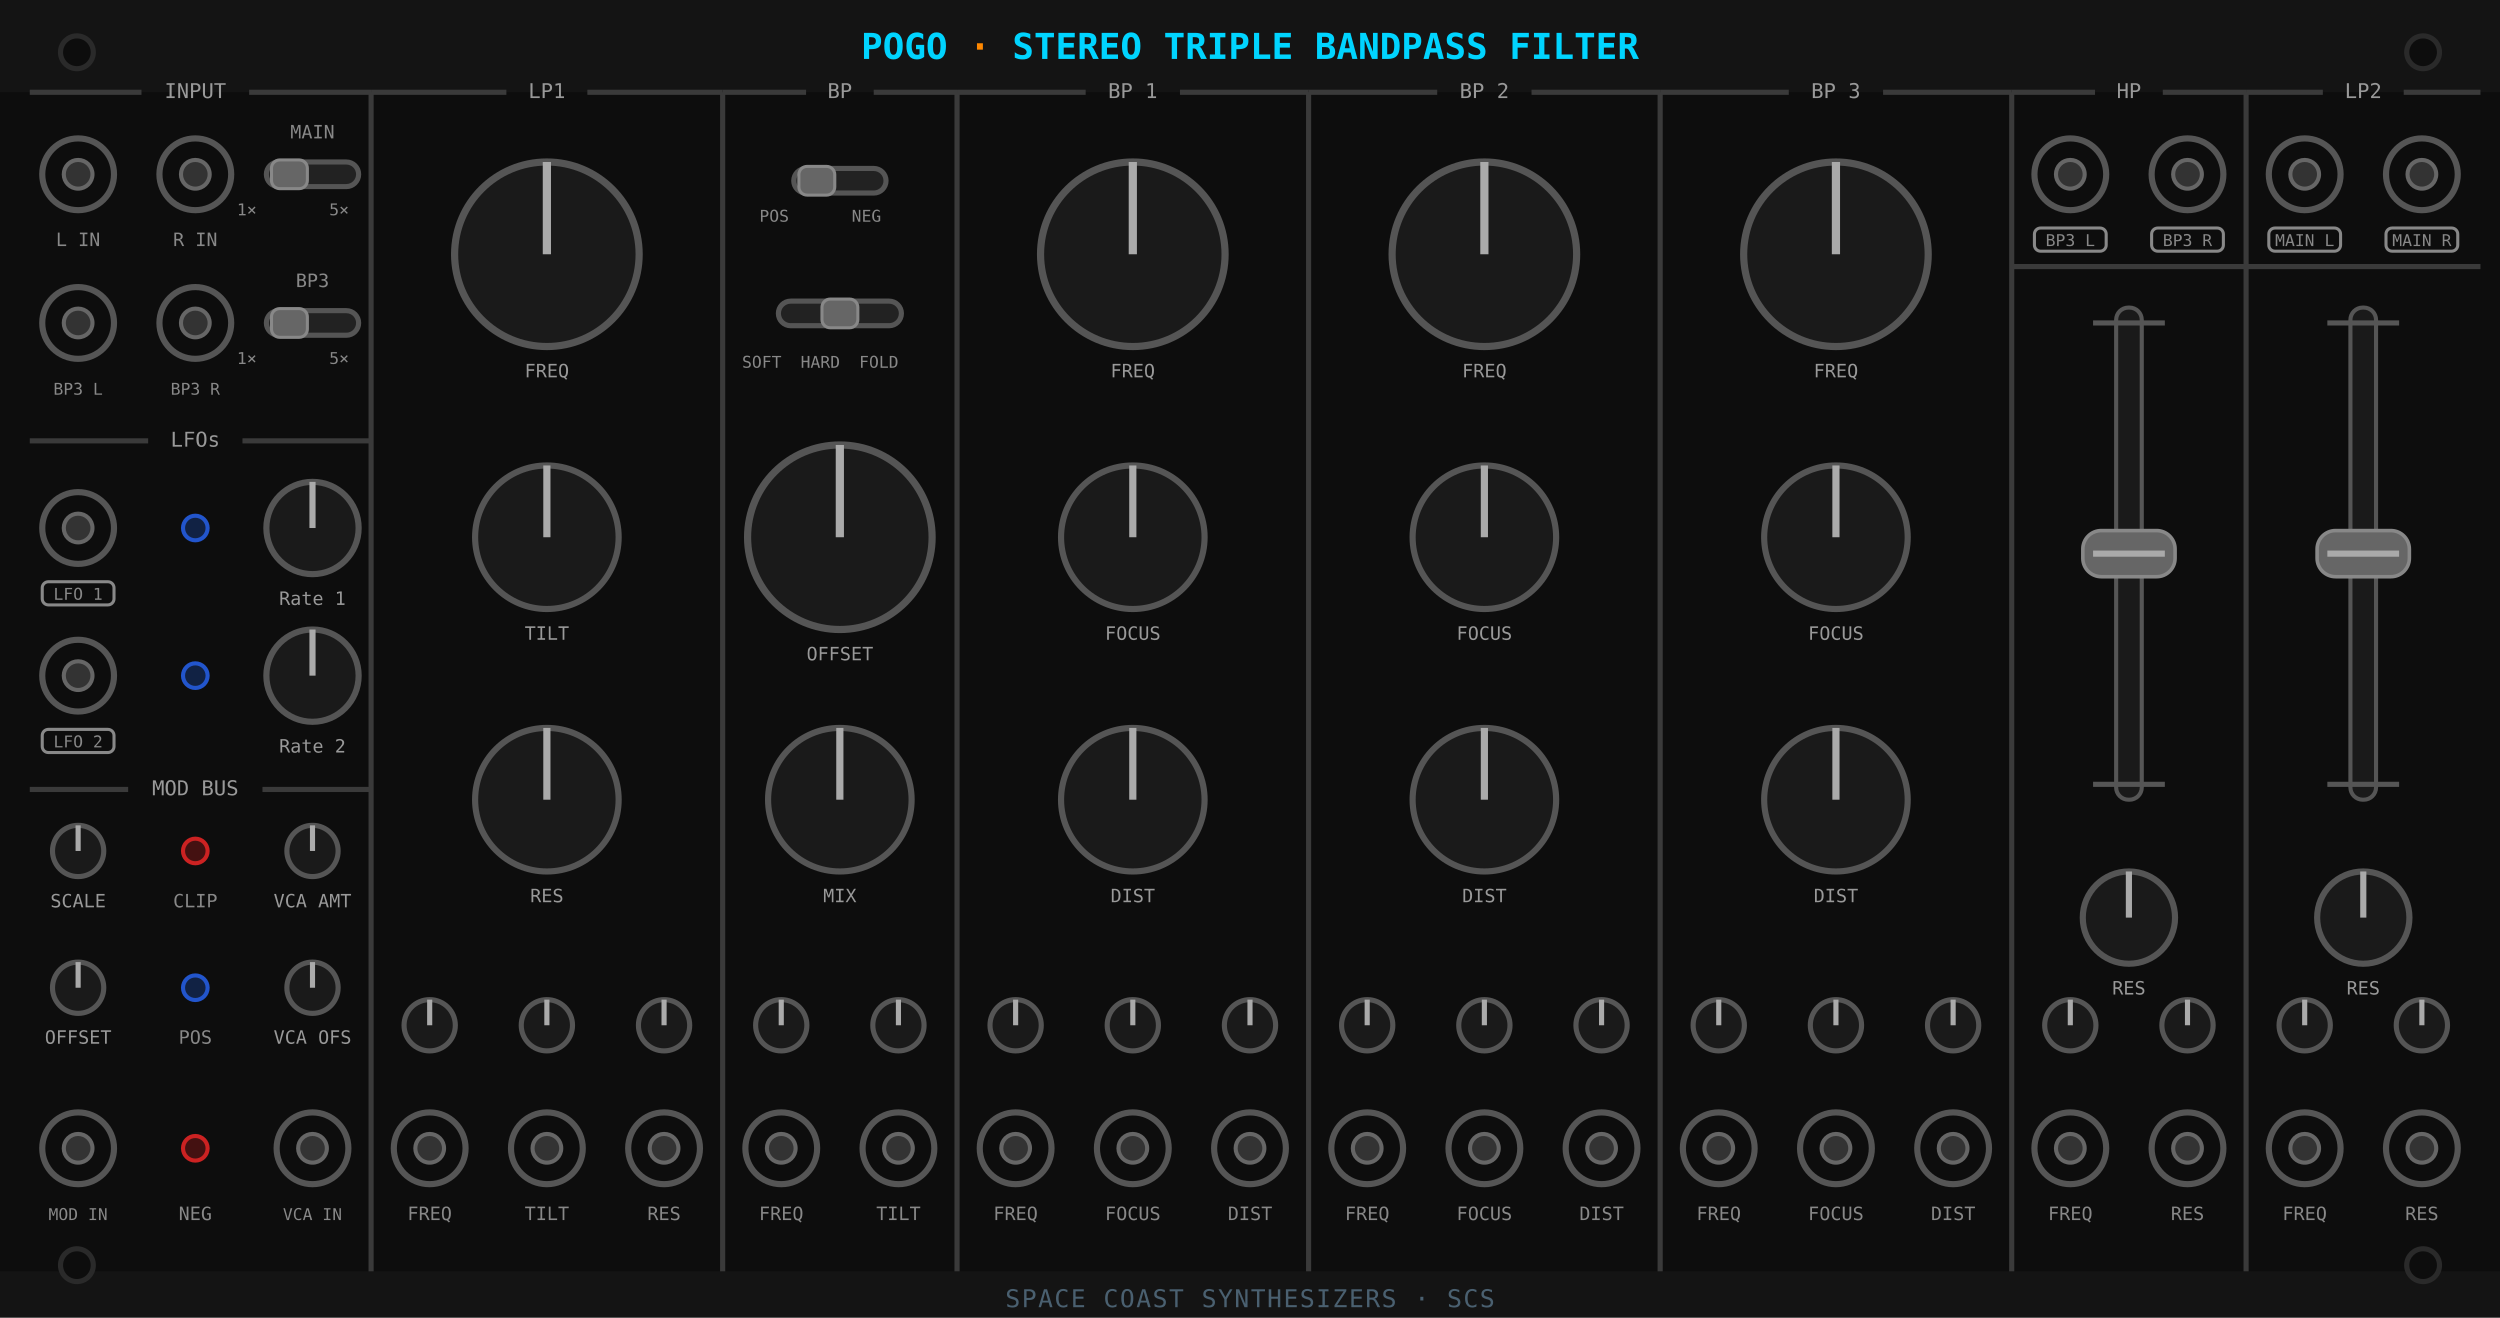
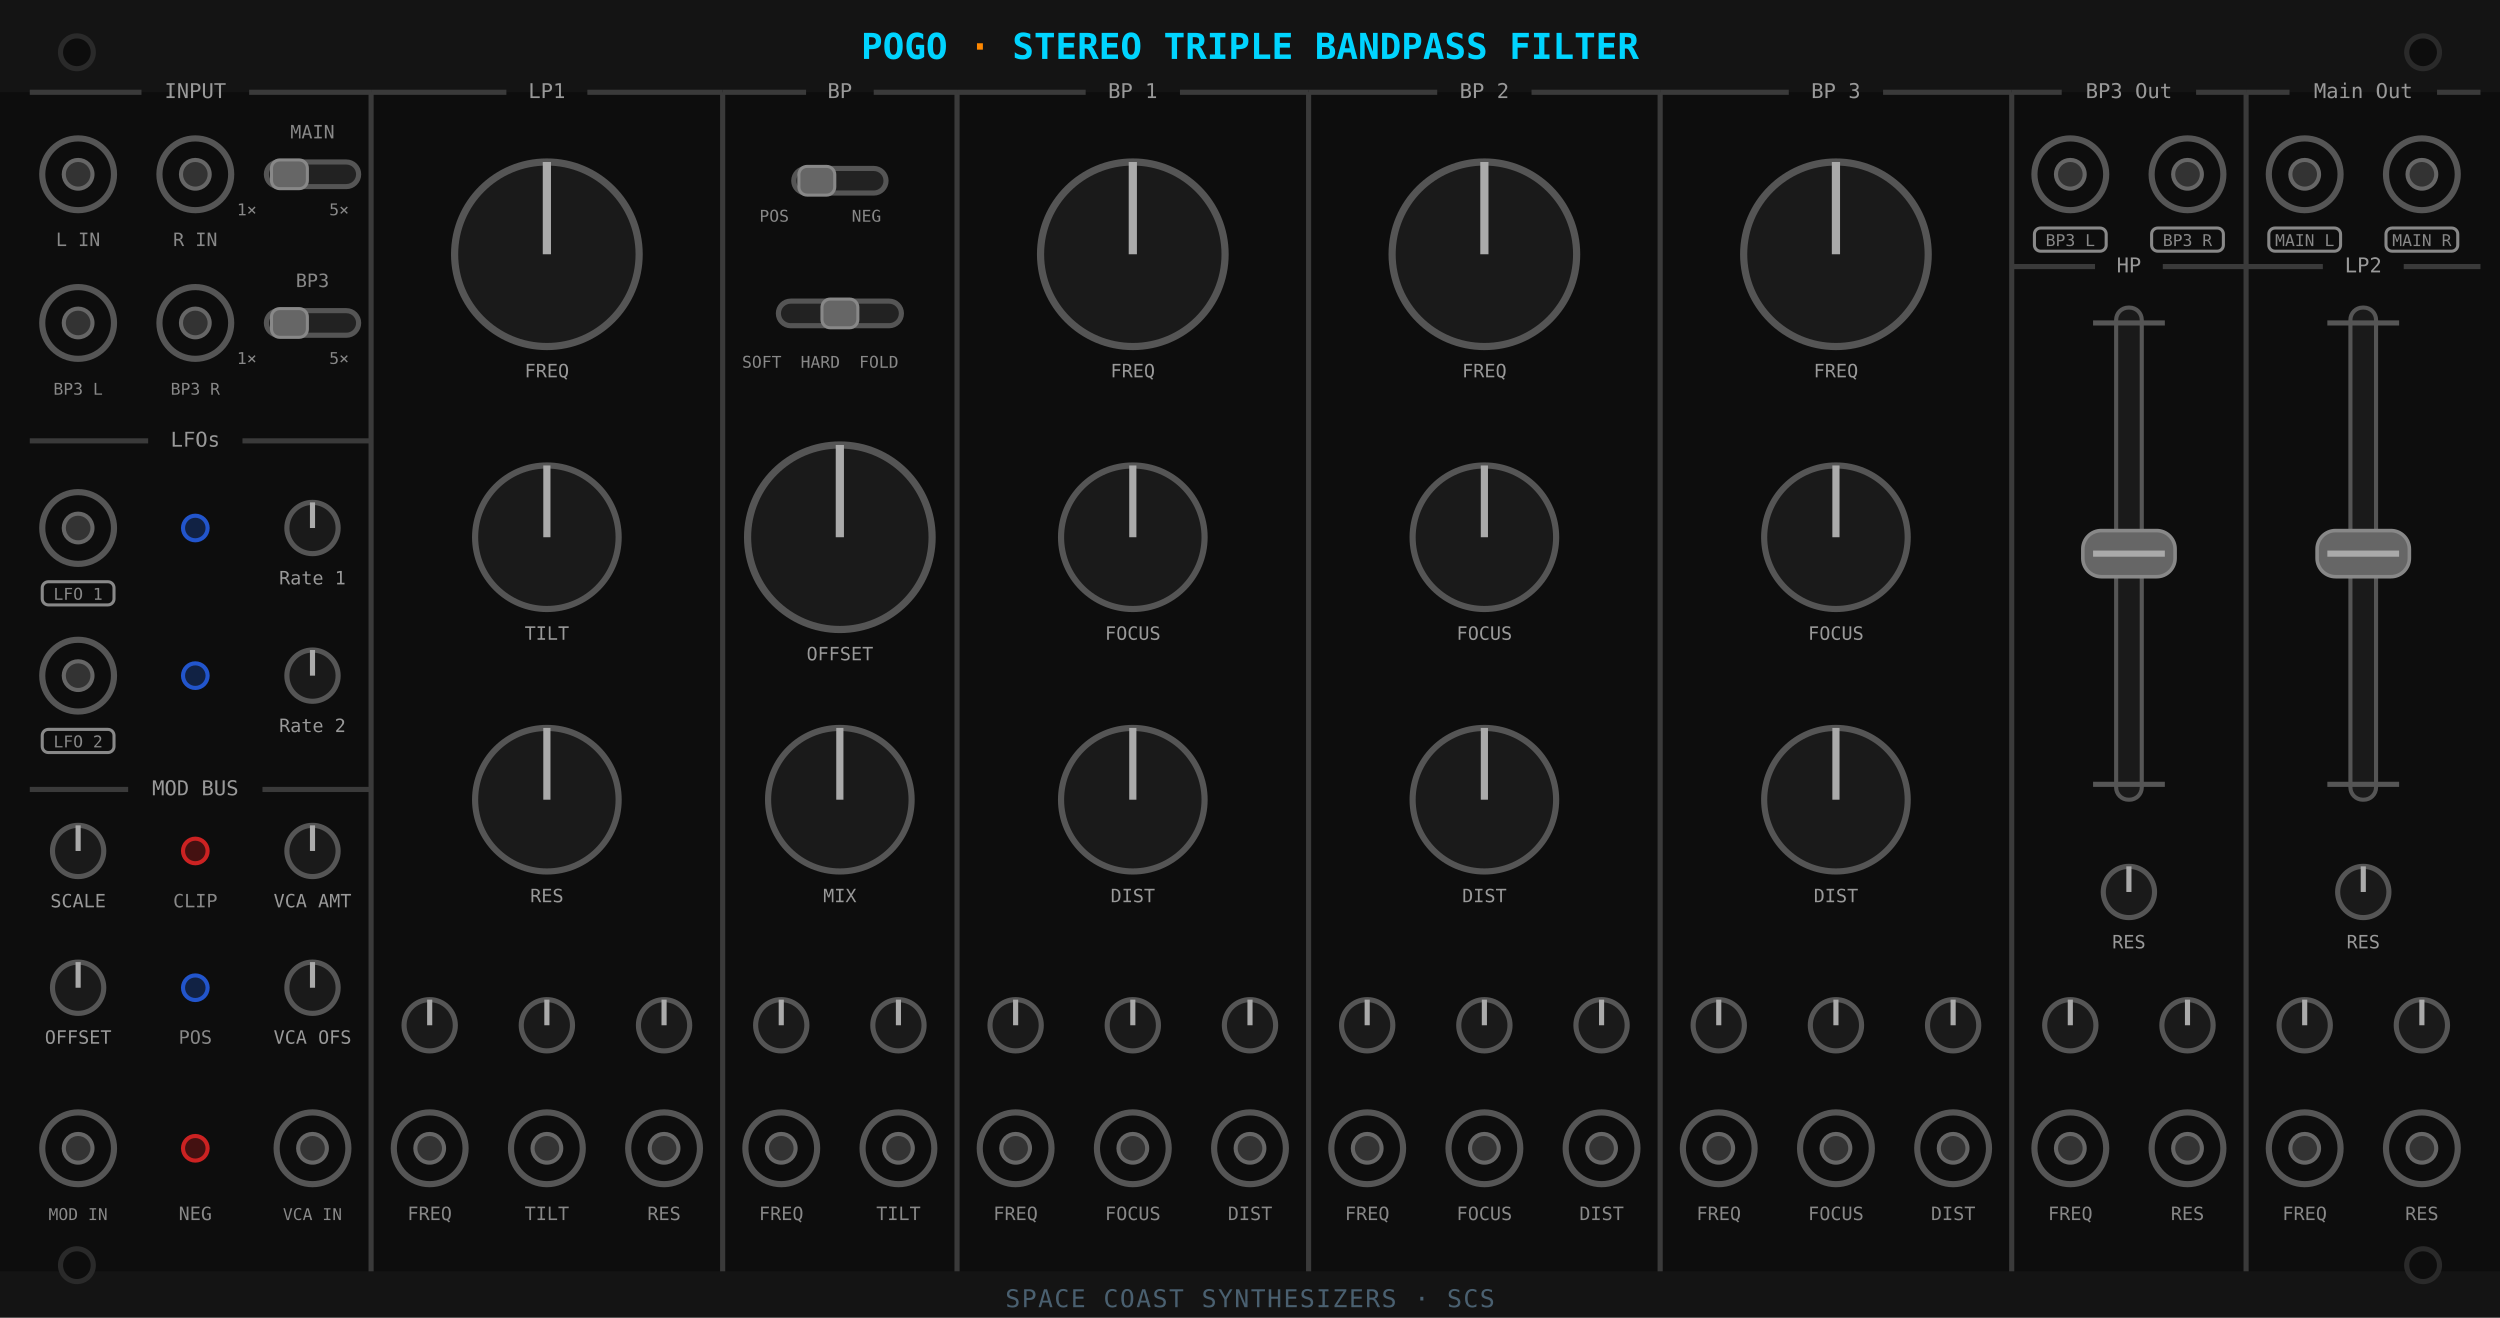
<svg xmlns="http://www.w3.org/2000/svg" width="243.84mm" height="128.5mm" viewBox="0 0 243.84 128.5">
  <rect x="0" y="0" width="243.84" height="128.5" fill="#0d0d0d" />
  <rect x="0" y="0" width="243.84" height="9.0" fill="#141414" />
  <rect x="0" y="124.0" width="243.84" height="4.5" fill="#141414" />
  <circle cx="7.5" cy="5.1" r="1.6" fill="#0d0d0d" stroke="#2a2a2a" stroke-width="0.5" />
  <circle cx="236.34" cy="5.1" r="1.6" fill="#0d0d0d" stroke="#2a2a2a" stroke-width="0.5" />
  <circle cx="7.5" cy="123.4" r="1.6" fill="#0d0d0d" stroke="#2a2a2a" stroke-width="0.5" />
  <circle cx="236.34" cy="123.4" r="1.6" fill="#0d0d0d" stroke="#2a2a2a" stroke-width="0.5" />
  <text x="121.92" y="5.75" fill="#00d4ff" font-family="monospace" font-size="3.5" font-weight="bold" text-anchor="middle">POGO  <tspan fill="#ff8800">·</tspan> STEREO TRIPLE BANDPASS FILTER</text>
  <text x="121.92" y="127.5" fill="#4a6070" font-family="monospace" font-size="2.4" text-anchor="middle" letter-spacing="0.15">SPACE COAST SYNTHESIZERS  ·  SCS</text>
  <line x1="36.195" y1="9.0" x2="36.195" y2="124.0" stroke="#3a3a3a" stroke-width="0.5" />
  <line x1="70.485" y1="9.0" x2="70.485" y2="124.0" stroke="#3a3a3a" stroke-width="0.5" />
  <line x1="93.345" y1="9.0" x2="93.345" y2="124.0" stroke="#3a3a3a" stroke-width="0.5" />
  <line x1="127.635" y1="9.0" x2="127.635" y2="124.0" stroke="#3a3a3a" stroke-width="0.5" />
  <line x1="161.925" y1="9.0" x2="161.925" y2="124.0" stroke="#3a3a3a" stroke-width="0.5" />
  <line x1="196.215" y1="9.0" x2="196.215" y2="124.0" stroke="#3a3a3a" stroke-width="0.5" />
  <line x1="219.075" y1="9.0" x2="219.075" y2="124.0" stroke="#3a3a3a" stroke-width="0.5" />
  <line x1="2.905" y1="9.0" x2="13.80" y2="9.0" stroke="#3a3a3a" stroke-width="0.5" />
  <line x1="24.30" y1="9.0" x2="36.195" y2="9.0" stroke="#3a3a3a" stroke-width="0.5" />
  <text x="19.05" y="9.0" fill="#999" font-family="monospace" font-size="2.0" text-anchor="middle" dominant-baseline="middle">INPUT</text>
  <line x1="2.905" y1="43.0" x2="14.45" y2="43.0" stroke="#3a3a3a" stroke-width="0.5" />
  <line x1="23.65" y1="43.0" x2="36.195" y2="43.0" stroke="#3a3a3a" stroke-width="0.5" />
  <text x="19.05" y="43.0" fill="#999" font-family="monospace" font-size="2.0" text-anchor="middle" dominant-baseline="middle">LFOs</text>
  <line x1="2.905" y1="77.0" x2="12.50" y2="77.0" stroke="#3a3a3a" stroke-width="0.5" />
  <line x1="25.60" y1="77.0" x2="36.195" y2="77.0" stroke="#3a3a3a" stroke-width="0.5" />
  <text x="19.05" y="77.0" fill="#999" font-family="monospace" font-size="2.0" text-anchor="middle" dominant-baseline="middle">MOD BUS</text>
  <line x1="36.195" y1="9.0" x2="49.39" y2="9.0" stroke="#3a3a3a" stroke-width="0.5" />
  <line x1="57.29" y1="9.0" x2="70.485" y2="9.0" stroke="#3a3a3a" stroke-width="0.5" />
  <text x="53.34" y="9.0" fill="#999" font-family="monospace" font-size="2.0" text-anchor="middle" dominant-baseline="middle">LP1</text>
  <line x1="70.485" y1="9.0" x2="78.62" y2="9.0" stroke="#3a3a3a" stroke-width="0.5" />
  <line x1="85.22" y1="9.0" x2="93.345" y2="9.0" stroke="#3a3a3a" stroke-width="0.5" />
  <text x="81.915" y="9.0" fill="#999" font-family="monospace" font-size="2.0" text-anchor="middle" dominant-baseline="middle">BP</text>
  <line x1="93.345" y1="9.0" x2="105.89" y2="9.0" stroke="#3a3a3a" stroke-width="0.5" />
  <line x1="115.09" y1="9.0" x2="127.635" y2="9.0" stroke="#3a3a3a" stroke-width="0.5" />
  <text x="110.49" y="9.0" fill="#999" font-family="monospace" font-size="2.0" text-anchor="middle" dominant-baseline="middle">BP 1</text>
  <line x1="127.635" y1="9.0" x2="140.18" y2="9.0" stroke="#3a3a3a" stroke-width="0.5" />
  <line x1="149.38" y1="9.0" x2="161.925" y2="9.0" stroke="#3a3a3a" stroke-width="0.5" />
  <text x="144.78" y="9.0" fill="#999" font-family="monospace" font-size="2.0" text-anchor="middle" dominant-baseline="middle">BP 2</text>
  <line x1="161.925" y1="9.0" x2="174.47" y2="9.0" stroke="#3a3a3a" stroke-width="0.5" />
  <line x1="183.67" y1="9.0" x2="196.215" y2="9.0" stroke="#3a3a3a" stroke-width="0.5" />
  <text x="179.07" y="9.0" fill="#999" font-family="monospace" font-size="2.0" text-anchor="middle" dominant-baseline="middle">BP 3</text>
-   <line x1="196.215" y1="9.0" x2="204.34" y2="9.0" stroke="#3a3a3a" stroke-width="0.5" />
-   <line x1="210.95" y1="9.0" x2="219.075" y2="9.0" stroke="#3a3a3a" stroke-width="0.5" />
-   <text x="207.645" y="9.0" fill="#999" font-family="monospace" font-size="2.0" text-anchor="middle" dominant-baseline="middle">HP</text>
-   <line x1="196.215" y1="26.0" x2="219.075" y2="26.0" stroke="#3a3a3a" stroke-width="0.5" />
-   <line x1="219.075" y1="9.0" x2="226.56" y2="9.0" stroke="#3a3a3a" stroke-width="0.5" />
-   <line x1="234.45" y1="9.0" x2="241.935" y2="9.0" stroke="#3a3a3a" stroke-width="0.5" />
-   <text x="230.505" y="9.0" fill="#999" font-family="monospace" font-size="2.0" text-anchor="middle" dominant-baseline="middle">LP2</text>
-   <line x1="219.075" y1="26.0" x2="241.935" y2="26.0" stroke="#3a3a3a" stroke-width="0.5" />
+   <line x1="196.215" y1="9.0" x2="201.09" y2="9.0" stroke="#3a3a3a" stroke-width="0.5" />
+   <line x1="214.20" y1="9.0" x2="219.075" y2="9.0" stroke="#3a3a3a" stroke-width="0.5" />
+   <text x="207.645" y="9.0" fill="#999" font-family="monospace" font-size="2.0" text-anchor="middle" dominant-baseline="middle">BP3 Out</text>
+   <line x1="196.215" y1="26.0" x2="204.34" y2="26.0" stroke="#3a3a3a" stroke-width="0.5" />
+   <line x1="210.95" y1="26.0" x2="219.075" y2="26.0" stroke="#3a3a3a" stroke-width="0.5" />
+   <text x="207.645" y="26.0" fill="#999" font-family="monospace" font-size="2.0" text-anchor="middle" dominant-baseline="middle">HP</text>
+   <line x1="219.075" y1="9.0" x2="223.31" y2="9.0" stroke="#3a3a3a" stroke-width="0.5" />
+   <line x1="237.70" y1="9.0" x2="241.935" y2="9.0" stroke="#3a3a3a" stroke-width="0.5" />
+   <text x="230.505" y="9.0" fill="#999" font-family="monospace" font-size="2.0" text-anchor="middle" dominant-baseline="middle">Main Out</text>
+   <line x1="219.075" y1="26.0" x2="226.56" y2="26.0" stroke="#3a3a3a" stroke-width="0.5" />
+   <line x1="234.45" y1="26.0" x2="241.935" y2="26.0" stroke="#3a3a3a" stroke-width="0.5" />
+   <text x="230.505" y="26.0" fill="#999" font-family="monospace" font-size="2.0" text-anchor="middle" dominant-baseline="middle">LP2</text>
  <circle cx="7.62" cy="17.0" r="3.5" fill="none" stroke="#555" stroke-width="0.6" />
  <circle cx="7.62" cy="17.0" r="1.4" fill="#333" stroke="#666" stroke-width="0.4" />
  <text x="7.62" y="24.0" fill="#888" font-family="monospace" font-size="1.8" text-anchor="middle">L IN</text>
  <circle cx="19.05" cy="17.0" r="3.5" fill="none" stroke="#555" stroke-width="0.6" />
  <circle cx="19.05" cy="17.0" r="1.4" fill="#333" stroke="#666" stroke-width="0.4" />
  <text x="19.05" y="24.0" fill="#888" font-family="monospace" font-size="1.8" text-anchor="middle">R IN</text>
  <text x="30.48" y="13.5" fill="#888" font-family="monospace" font-size="1.8" text-anchor="middle">MAIN</text>
  <rect x="25.98" y="15.80" width="9" height="2.4" rx="1.2" fill="#222" stroke="#555" stroke-width="0.5" />
  <rect x="26.48" y="15.60" width="3.5" height="2.8" rx="0.8" fill="#666" stroke="#888" stroke-width="0.3" />
  <text x="24.075" y="21.0" fill="#888" font-family="monospace" font-size="1.6" text-anchor="middle">1×</text>
  <text x="33.075" y="21.0" fill="#888" font-family="monospace" font-size="1.6" text-anchor="middle">5×</text>
  <circle cx="7.62" cy="31.5" r="3.5" fill="none" stroke="#555" stroke-width="0.6" />
  <circle cx="7.62" cy="31.5" r="1.4" fill="#333" stroke="#666" stroke-width="0.4" />
  <text x="7.62" y="38.5" fill="#888" font-family="monospace" font-size="1.6" text-anchor="middle">BP3 L</text>
  <circle cx="19.05" cy="31.5" r="3.5" fill="none" stroke="#555" stroke-width="0.6" />
  <circle cx="19.05" cy="31.5" r="1.4" fill="#333" stroke="#666" stroke-width="0.4" />
  <text x="19.05" y="38.5" fill="#888" font-family="monospace" font-size="1.6" text-anchor="middle">BP3 R</text>
  <text x="30.48" y="28.0" fill="#888" font-family="monospace" font-size="1.8" text-anchor="middle">BP3</text>
  <rect x="25.98" y="30.30" width="9" height="2.4" rx="1.2" fill="#222" stroke="#555" stroke-width="0.5" />
  <rect x="26.48" y="30.10" width="3.5" height="2.8" rx="0.8" fill="#666" stroke="#888" stroke-width="0.3" />
  <text x="24.075" y="35.5" fill="#888" font-family="monospace" font-size="1.6" text-anchor="middle">1×</text>
  <text x="33.075" y="35.5" fill="#888" font-family="monospace" font-size="1.6" text-anchor="middle">5×</text>
  <circle cx="7.62" cy="51.5" r="3.5" fill="none" stroke="#555" stroke-width="0.6" />
  <circle cx="7.62" cy="51.5" r="1.4" fill="#333" stroke="#666" stroke-width="0.4" />
  <rect x="4.12" y="56.74" width="7.0" height="2.26" rx="0.6" fill="none" stroke="#888" stroke-width="0.3" />
  <text x="7.62" y="58.5" fill="#888" font-family="monospace" font-size="1.6" text-anchor="middle">LFO 1</text>
  <circle cx="19.05" cy="51.5" r="1.2" fill="#112244" stroke="#2255cc" stroke-width="0.4" />
-   <circle cx="30.48" cy="51.5" r="4.5" fill="#1a1a1a" stroke="#555" stroke-width="0.6" />
-   <line x1="30.48" y1="51.5" x2="30.48" y2="47.0" stroke="#aaa" stroke-width="0.6" />
-   <text x="30.48" y="59.0" fill="#999" font-family="monospace" font-size="1.8" text-anchor="middle">Rate 1</text>
+   <circle cx="30.48" cy="51.5" r="2.5" fill="#1a1a1a" stroke="#555" stroke-width="0.5" />
+   <line x1="30.48" y1="51.5" x2="30.48" y2="49.0" stroke="#aaa" stroke-width="0.5" />
+   <text x="30.48" y="57.0" fill="#999" font-family="monospace" font-size="1.8" text-anchor="middle">Rate 1</text>
  <circle cx="7.62" cy="65.9" r="3.5" fill="none" stroke="#555" stroke-width="0.6" />
  <circle cx="7.62" cy="65.9" r="1.4" fill="#333" stroke="#666" stroke-width="0.4" />
  <rect x="4.12" y="71.14" width="7.0" height="2.26" rx="0.6" fill="none" stroke="#888" stroke-width="0.3" />
  <text x="7.62" y="72.9" fill="#888" font-family="monospace" font-size="1.6" text-anchor="middle">LFO 2</text>
  <circle cx="19.05" cy="65.9" r="1.2" fill="#112244" stroke="#2255cc" stroke-width="0.4" />
-   <circle cx="30.48" cy="65.9" r="4.5" fill="#1a1a1a" stroke="#555" stroke-width="0.6" />
-   <line x1="30.48" y1="65.9" x2="30.48" y2="61.4" stroke="#aaa" stroke-width="0.6" />
-   <text x="30.48" y="73.4" fill="#999" font-family="monospace" font-size="1.8" text-anchor="middle">Rate 2</text>
+   <circle cx="30.48" cy="65.9" r="2.5" fill="#1a1a1a" stroke="#555" stroke-width="0.5" />
+   <line x1="30.48" y1="65.9" x2="30.48" y2="63.4" stroke="#aaa" stroke-width="0.5" />
+   <text x="30.48" y="71.4" fill="#999" font-family="monospace" font-size="1.8" text-anchor="middle">Rate 2</text>
  <circle cx="7.62" cy="83.0" r="2.5" fill="#1a1a1a" stroke="#555" stroke-width="0.5" />
  <line x1="7.62" y1="83.0" x2="7.62" y2="80.5" stroke="#aaa" stroke-width="0.5" />
  <text x="7.62" y="88.5" fill="#999" font-family="monospace" font-size="1.8" text-anchor="middle">SCALE</text>
  <circle cx="30.48" cy="83.0" r="2.5" fill="#1a1a1a" stroke="#555" stroke-width="0.5" />
  <line x1="30.48" y1="83.0" x2="30.48" y2="80.5" stroke="#aaa" stroke-width="0.5" />
  <text x="30.48" y="88.5" fill="#999" font-family="monospace" font-size="1.8" text-anchor="middle">VCA AMT</text>
  <circle cx="19.05" cy="83.0" r="1.2" fill="#441111" stroke="#cc2222" stroke-width="0.4" />
  <text x="19.05" y="88.5" fill="#888" font-family="monospace" font-size="1.8" text-anchor="middle">CLIP</text>
  <circle cx="7.62" cy="96.34" r="2.5" fill="#1a1a1a" stroke="#555" stroke-width="0.5" />
  <line x1="7.62" y1="96.34" x2="7.62" y2="93.84" stroke="#aaa" stroke-width="0.5" />
  <text x="7.62" y="101.8" fill="#999" font-family="monospace" font-size="1.8" text-anchor="middle">OFFSET</text>
  <circle cx="30.48" cy="96.34" r="2.5" fill="#1a1a1a" stroke="#555" stroke-width="0.5" />
  <line x1="30.48" y1="96.34" x2="30.48" y2="93.84" stroke="#aaa" stroke-width="0.5" />
  <text x="30.48" y="101.8" fill="#999" font-family="monospace" font-size="1.8" text-anchor="middle">VCA OFS</text>
  <circle cx="19.05" cy="96.34" r="1.2" fill="#112244" stroke="#2255cc" stroke-width="0.4" />
  <text x="19.05" y="101.8" fill="#888" font-family="monospace" font-size="1.8" text-anchor="middle">POS</text>
  <circle cx="7.62" cy="112.0" r="3.5" fill="none" stroke="#555" stroke-width="0.6" />
  <circle cx="7.62" cy="112.0" r="1.4" fill="#333" stroke="#666" stroke-width="0.4" />
  <text x="7.62" y="119.0" fill="#888" font-family="monospace" font-size="1.6" text-anchor="middle">MOD IN</text>
  <circle cx="19.05" cy="112.0" r="1.2" fill="#441111" stroke="#cc2222" stroke-width="0.4" />
  <text x="19.05" y="119.0" fill="#888" font-family="monospace" font-size="1.8" text-anchor="middle">NEG</text>
  <circle cx="30.48" cy="112.0" r="3.5" fill="none" stroke="#555" stroke-width="0.6" />
  <circle cx="30.48" cy="112.0" r="1.4" fill="#333" stroke="#666" stroke-width="0.4" />
  <text x="30.48" y="119.0" fill="#888" font-family="monospace" font-size="1.6" text-anchor="middle">VCA IN</text>
  <circle cx="53.34" cy="24.8" r="9.0" fill="#1a1a1a" stroke="#555" stroke-width="0.7" />
  <line x1="53.34" y1="24.8" x2="53.34" y2="15.8" stroke="#aaa" stroke-width="0.8" />
  <text x="53.34" y="36.8" fill="#999" font-family="monospace" font-size="1.8" text-anchor="middle">FREQ</text>
  <circle cx="53.34" cy="52.4" r="7.0" fill="#1a1a1a" stroke="#555" stroke-width="0.6" />
  <line x1="53.34" y1="52.4" x2="53.34" y2="45.4" stroke="#aaa" stroke-width="0.7" />
  <text x="53.34" y="62.4" fill="#999" font-family="monospace" font-size="1.8" text-anchor="middle">TILT</text>
  <circle cx="53.34" cy="78.0" r="7.0" fill="#1a1a1a" stroke="#555" stroke-width="0.6" />
  <line x1="53.34" y1="78.0" x2="53.34" y2="71.0" stroke="#aaa" stroke-width="0.7" />
  <text x="53.34" y="88.0" fill="#999" font-family="monospace" font-size="1.8" text-anchor="middle">RES</text>
  <circle cx="41.91" cy="100.0" r="2.5" fill="#1a1a1a" stroke="#555" stroke-width="0.5" />
  <line x1="41.91" y1="100.0" x2="41.91" y2="97.5" stroke="#aaa" stroke-width="0.5" />
  <text x="41.91" y="105.5" fill="#999" font-family="monospace" font-size="1.8" text-anchor="middle" />
  <circle cx="53.34" cy="100.0" r="2.5" fill="#1a1a1a" stroke="#555" stroke-width="0.5" />
  <line x1="53.34" y1="100.0" x2="53.34" y2="97.5" stroke="#aaa" stroke-width="0.5" />
  <text x="53.34" y="105.5" fill="#999" font-family="monospace" font-size="1.8" text-anchor="middle" />
  <circle cx="64.77" cy="100.0" r="2.5" fill="#1a1a1a" stroke="#555" stroke-width="0.5" />
  <line x1="64.77" y1="100.0" x2="64.77" y2="97.5" stroke="#aaa" stroke-width="0.5" />
  <text x="64.77" y="105.5" fill="#999" font-family="monospace" font-size="1.8" text-anchor="middle" />
  <circle cx="41.91" cy="112.0" r="3.5" fill="none" stroke="#555" stroke-width="0.6" />
  <circle cx="41.91" cy="112.0" r="1.4" fill="#333" stroke="#666" stroke-width="0.4" />
  <text x="41.91" y="119.0" fill="#888" font-family="monospace" font-size="1.8" text-anchor="middle">FREQ</text>
  <circle cx="53.34" cy="112.0" r="3.5" fill="none" stroke="#555" stroke-width="0.6" />
  <circle cx="53.34" cy="112.0" r="1.4" fill="#333" stroke="#666" stroke-width="0.4" />
  <text x="53.34" y="119.0" fill="#888" font-family="monospace" font-size="1.8" text-anchor="middle">TILT</text>
  <circle cx="64.77" cy="112.0" r="3.5" fill="none" stroke="#555" stroke-width="0.6" />
  <circle cx="64.77" cy="112.0" r="1.4" fill="#333" stroke="#666" stroke-width="0.4" />
  <text x="64.77" y="119.0" fill="#888" font-family="monospace" font-size="1.8" text-anchor="middle">RES</text>
  <text x="81.915" y="14.13" fill="#888" font-family="monospace" font-size="1.8" text-anchor="middle" />
  <rect x="77.42" y="16.43" width="9" height="2.4" rx="1.2" fill="#222" stroke="#555" stroke-width="0.5" />
  <rect x="77.92" y="16.23" width="3.5" height="2.8" rx="0.8" fill="#666" stroke="#888" stroke-width="0.3" />
  <text x="75.51" y="21.63" fill="#888" font-family="monospace" font-size="1.6" text-anchor="middle">POS</text>
  <text x="84.51" y="21.63" fill="#888" font-family="monospace" font-size="1.6" text-anchor="middle">NEG</text>
  <rect x="75.92" y="29.37" width="12" height="2.4" rx="1.2" fill="#222" stroke="#555" stroke-width="0.5" />
  <rect x="80.17" y="29.17" width="3.5" height="2.8" rx="0.8" fill="#666" stroke="#888" stroke-width="0.3" />
  <text x="74.3" y="35.87" fill="#888" font-family="monospace" font-size="1.6" text-anchor="middle">SOFT</text>
  <text x="80.01" y="35.87" fill="#888" font-family="monospace" font-size="1.6" text-anchor="middle">HARD</text>
  <text x="85.72" y="35.87" fill="#888" font-family="monospace" font-size="1.6" text-anchor="middle">FOLD</text>
  <text x="81.915" y="39.37" fill="#999" font-family="monospace" font-size="1.8" text-anchor="middle" />
  <circle cx="81.915" cy="52.4" r="9.0" fill="#1a1a1a" stroke="#555" stroke-width="0.7" />
  <line x1="81.915" y1="52.4" x2="81.915" y2="43.4" stroke="#aaa" stroke-width="0.8" />
  <text x="81.915" y="64.4" fill="#999" font-family="monospace" font-size="1.8" text-anchor="middle">OFFSET</text>
  <circle cx="81.915" cy="78.0" r="7.0" fill="#1a1a1a" stroke="#555" stroke-width="0.6" />
  <line x1="81.915" y1="78.0" x2="81.915" y2="71.0" stroke="#aaa" stroke-width="0.7" />
  <text x="81.915" y="88.0" fill="#999" font-family="monospace" font-size="1.8" text-anchor="middle">MIX</text>
  <circle cx="76.2" cy="100.0" r="2.5" fill="#1a1a1a" stroke="#555" stroke-width="0.5" />
  <line x1="76.2" y1="100.0" x2="76.2" y2="97.5" stroke="#aaa" stroke-width="0.5" />
  <text x="76.2" y="105.5" fill="#999" font-family="monospace" font-size="1.8" text-anchor="middle" />
  <circle cx="87.63" cy="100.0" r="2.5" fill="#1a1a1a" stroke="#555" stroke-width="0.5" />
  <line x1="87.63" y1="100.0" x2="87.63" y2="97.5" stroke="#aaa" stroke-width="0.5" />
  <text x="87.63" y="105.5" fill="#999" font-family="monospace" font-size="1.8" text-anchor="middle" />
  <circle cx="76.2" cy="112.0" r="3.5" fill="none" stroke="#555" stroke-width="0.6" />
  <circle cx="76.2" cy="112.0" r="1.4" fill="#333" stroke="#666" stroke-width="0.4" />
  <text x="76.2" y="119.0" fill="#888" font-family="monospace" font-size="1.8" text-anchor="middle">FREQ</text>
  <circle cx="87.63" cy="112.0" r="3.5" fill="none" stroke="#555" stroke-width="0.6" />
  <circle cx="87.63" cy="112.0" r="1.4" fill="#333" stroke="#666" stroke-width="0.4" />
  <text x="87.63" y="119.0" fill="#888" font-family="monospace" font-size="1.8" text-anchor="middle">TILT</text>
  <circle cx="110.49" cy="24.8" r="9.0" fill="#1a1a1a" stroke="#555" stroke-width="0.7" />
  <line x1="110.49" y1="24.8" x2="110.49" y2="15.8" stroke="#aaa" stroke-width="0.8" />
  <text x="110.49" y="36.8" fill="#999" font-family="monospace" font-size="1.8" text-anchor="middle">FREQ</text>
  <circle cx="110.49" cy="52.4" r="7.0" fill="#1a1a1a" stroke="#555" stroke-width="0.6" />
  <line x1="110.49" y1="52.4" x2="110.49" y2="45.4" stroke="#aaa" stroke-width="0.7" />
  <text x="110.49" y="62.4" fill="#999" font-family="monospace" font-size="1.8" text-anchor="middle">FOCUS</text>
  <circle cx="110.49" cy="78.0" r="7.0" fill="#1a1a1a" stroke="#555" stroke-width="0.6" />
  <line x1="110.49" y1="78.0" x2="110.49" y2="71.0" stroke="#aaa" stroke-width="0.7" />
  <text x="110.49" y="88.0" fill="#999" font-family="monospace" font-size="1.8" text-anchor="middle">DIST</text>
  <circle cx="99.06" cy="100.0" r="2.5" fill="#1a1a1a" stroke="#555" stroke-width="0.5" />
  <line x1="99.06" y1="100.0" x2="99.06" y2="97.5" stroke="#aaa" stroke-width="0.5" />
  <text x="99.06" y="105.5" fill="#999" font-family="monospace" font-size="1.8" text-anchor="middle" />
  <circle cx="110.49" cy="100.0" r="2.5" fill="#1a1a1a" stroke="#555" stroke-width="0.5" />
  <line x1="110.49" y1="100.0" x2="110.49" y2="97.5" stroke="#aaa" stroke-width="0.5" />
  <text x="110.49" y="105.5" fill="#999" font-family="monospace" font-size="1.8" text-anchor="middle" />
  <circle cx="121.92" cy="100.0" r="2.5" fill="#1a1a1a" stroke="#555" stroke-width="0.5" />
  <line x1="121.92" y1="100.0" x2="121.92" y2="97.5" stroke="#aaa" stroke-width="0.5" />
  <text x="121.92" y="105.5" fill="#999" font-family="monospace" font-size="1.8" text-anchor="middle" />
  <circle cx="99.06" cy="112.0" r="3.5" fill="none" stroke="#555" stroke-width="0.6" />
  <circle cx="99.06" cy="112.0" r="1.4" fill="#333" stroke="#666" stroke-width="0.4" />
  <text x="99.06" y="119.0" fill="#888" font-family="monospace" font-size="1.8" text-anchor="middle">FREQ</text>
  <circle cx="110.49" cy="112.0" r="3.5" fill="none" stroke="#555" stroke-width="0.6" />
  <circle cx="110.49" cy="112.0" r="1.4" fill="#333" stroke="#666" stroke-width="0.4" />
  <text x="110.49" y="119.0" fill="#888" font-family="monospace" font-size="1.8" text-anchor="middle">FOCUS</text>
  <circle cx="121.92" cy="112.0" r="3.5" fill="none" stroke="#555" stroke-width="0.6" />
  <circle cx="121.92" cy="112.0" r="1.4" fill="#333" stroke="#666" stroke-width="0.4" />
  <text x="121.92" y="119.0" fill="#888" font-family="monospace" font-size="1.8" text-anchor="middle">DIST</text>
  <circle cx="144.78" cy="24.8" r="9.0" fill="#1a1a1a" stroke="#555" stroke-width="0.7" />
  <line x1="144.78" y1="24.8" x2="144.78" y2="15.8" stroke="#aaa" stroke-width="0.8" />
  <text x="144.78" y="36.8" fill="#999" font-family="monospace" font-size="1.8" text-anchor="middle">FREQ</text>
  <circle cx="144.78" cy="52.4" r="7.0" fill="#1a1a1a" stroke="#555" stroke-width="0.6" />
  <line x1="144.78" y1="52.4" x2="144.78" y2="45.4" stroke="#aaa" stroke-width="0.7" />
  <text x="144.78" y="62.4" fill="#999" font-family="monospace" font-size="1.8" text-anchor="middle">FOCUS</text>
  <circle cx="144.78" cy="78.0" r="7.0" fill="#1a1a1a" stroke="#555" stroke-width="0.6" />
  <line x1="144.78" y1="78.0" x2="144.78" y2="71.0" stroke="#aaa" stroke-width="0.7" />
  <text x="144.78" y="88.0" fill="#999" font-family="monospace" font-size="1.8" text-anchor="middle">DIST</text>
  <circle cx="133.35" cy="100.0" r="2.5" fill="#1a1a1a" stroke="#555" stroke-width="0.5" />
  <line x1="133.35" y1="100.0" x2="133.35" y2="97.5" stroke="#aaa" stroke-width="0.5" />
  <text x="133.35" y="105.5" fill="#999" font-family="monospace" font-size="1.8" text-anchor="middle" />
  <circle cx="144.78" cy="100.0" r="2.5" fill="#1a1a1a" stroke="#555" stroke-width="0.5" />
  <line x1="144.78" y1="100.0" x2="144.78" y2="97.5" stroke="#aaa" stroke-width="0.5" />
  <text x="144.78" y="105.5" fill="#999" font-family="monospace" font-size="1.8" text-anchor="middle" />
  <circle cx="156.21" cy="100.0" r="2.5" fill="#1a1a1a" stroke="#555" stroke-width="0.5" />
  <line x1="156.21" y1="100.0" x2="156.21" y2="97.5" stroke="#aaa" stroke-width="0.5" />
  <text x="156.21" y="105.5" fill="#999" font-family="monospace" font-size="1.8" text-anchor="middle" />
  <circle cx="133.35" cy="112.0" r="3.5" fill="none" stroke="#555" stroke-width="0.6" />
  <circle cx="133.35" cy="112.0" r="1.4" fill="#333" stroke="#666" stroke-width="0.4" />
  <text x="133.35" y="119.0" fill="#888" font-family="monospace" font-size="1.8" text-anchor="middle">FREQ</text>
  <circle cx="144.78" cy="112.0" r="3.5" fill="none" stroke="#555" stroke-width="0.6" />
  <circle cx="144.78" cy="112.0" r="1.4" fill="#333" stroke="#666" stroke-width="0.4" />
  <text x="144.78" y="119.0" fill="#888" font-family="monospace" font-size="1.8" text-anchor="middle">FOCUS</text>
  <circle cx="156.21" cy="112.0" r="3.5" fill="none" stroke="#555" stroke-width="0.6" />
  <circle cx="156.21" cy="112.0" r="1.4" fill="#333" stroke="#666" stroke-width="0.4" />
  <text x="156.21" y="119.0" fill="#888" font-family="monospace" font-size="1.8" text-anchor="middle">DIST</text>
  <circle cx="179.07" cy="24.8" r="9.0" fill="#1a1a1a" stroke="#555" stroke-width="0.7" />
  <line x1="179.07" y1="24.8" x2="179.07" y2="15.8" stroke="#aaa" stroke-width="0.8" />
  <text x="179.07" y="36.8" fill="#999" font-family="monospace" font-size="1.8" text-anchor="middle">FREQ</text>
  <circle cx="179.07" cy="52.4" r="7.0" fill="#1a1a1a" stroke="#555" stroke-width="0.6" />
  <line x1="179.07" y1="52.4" x2="179.07" y2="45.4" stroke="#aaa" stroke-width="0.7" />
  <text x="179.07" y="62.4" fill="#999" font-family="monospace" font-size="1.8" text-anchor="middle">FOCUS</text>
  <circle cx="179.07" cy="78.0" r="7.0" fill="#1a1a1a" stroke="#555" stroke-width="0.6" />
  <line x1="179.07" y1="78.0" x2="179.07" y2="71.0" stroke="#aaa" stroke-width="0.7" />
  <text x="179.07" y="88.0" fill="#999" font-family="monospace" font-size="1.8" text-anchor="middle">DIST</text>
  <circle cx="167.64" cy="100.0" r="2.5" fill="#1a1a1a" stroke="#555" stroke-width="0.5" />
  <line x1="167.64" y1="100.0" x2="167.64" y2="97.5" stroke="#aaa" stroke-width="0.5" />
  <text x="167.64" y="105.5" fill="#999" font-family="monospace" font-size="1.8" text-anchor="middle" />
  <circle cx="179.07" cy="100.0" r="2.5" fill="#1a1a1a" stroke="#555" stroke-width="0.5" />
  <line x1="179.07" y1="100.0" x2="179.07" y2="97.5" stroke="#aaa" stroke-width="0.5" />
  <text x="179.07" y="105.5" fill="#999" font-family="monospace" font-size="1.8" text-anchor="middle" />
  <circle cx="190.5" cy="100.0" r="2.5" fill="#1a1a1a" stroke="#555" stroke-width="0.5" />
  <line x1="190.5" y1="100.0" x2="190.5" y2="97.5" stroke="#aaa" stroke-width="0.5" />
  <text x="190.5" y="105.5" fill="#999" font-family="monospace" font-size="1.8" text-anchor="middle" />
  <circle cx="167.64" cy="112.0" r="3.5" fill="none" stroke="#555" stroke-width="0.6" />
  <circle cx="167.64" cy="112.0" r="1.4" fill="#333" stroke="#666" stroke-width="0.4" />
  <text x="167.64" y="119.0" fill="#888" font-family="monospace" font-size="1.8" text-anchor="middle">FREQ</text>
  <circle cx="179.07" cy="112.0" r="3.5" fill="none" stroke="#555" stroke-width="0.6" />
  <circle cx="179.07" cy="112.0" r="1.4" fill="#333" stroke="#666" stroke-width="0.4" />
  <text x="179.07" y="119.0" fill="#888" font-family="monospace" font-size="1.8" text-anchor="middle">FOCUS</text>
  <circle cx="190.5" cy="112.0" r="3.5" fill="none" stroke="#555" stroke-width="0.6" />
  <circle cx="190.5" cy="112.0" r="1.4" fill="#333" stroke="#666" stroke-width="0.4" />
  <text x="190.5" y="119.0" fill="#888" font-family="monospace" font-size="1.8" text-anchor="middle">DIST</text>
  <circle cx="201.93" cy="17.0" r="3.5" fill="none" stroke="#555" stroke-width="0.6" />
  <circle cx="201.93" cy="17.0" r="1.4" fill="#333" stroke="#666" stroke-width="0.4" />
  <rect x="198.43" y="22.24" width="7.0" height="2.26" rx="0.6" fill="none" stroke="#888" stroke-width="0.3" />
  <text x="201.93" y="24.0" fill="#888" font-family="monospace" font-size="1.6" text-anchor="middle">BP3 L</text>
  <circle cx="213.36" cy="17.0" r="3.5" fill="none" stroke="#555" stroke-width="0.6" />
  <circle cx="213.36" cy="17.0" r="1.4" fill="#333" stroke="#666" stroke-width="0.4" />
  <rect x="209.86" y="22.24" width="7.0" height="2.26" rx="0.6" fill="none" stroke="#888" stroke-width="0.3" />
  <text x="213.36" y="24.0" fill="#888" font-family="monospace" font-size="1.6" text-anchor="middle">BP3 R</text>
  <rect x="206.40" y="30.00" width="2.5" height="48.0" rx="1.2" fill="#1a1a1a" stroke="#555" stroke-width="0.4" />
  <line x1="204.15" y1="31.50" x2="211.15" y2="31.50" stroke="#555" stroke-width="0.5" />
  <line x1="204.15" y1="76.50" x2="211.15" y2="76.50" stroke="#555" stroke-width="0.5" />
  <line x1="205.65" y1="54.00" x2="209.65" y2="54.00" stroke="#aaa" stroke-width="0.35" />
  <rect x="203.15" y="51.75" width="9.0" height="4.5" rx="1.8" fill="#666" stroke="#888" stroke-width="0.35" />
  <line x1="204.15" y1="54.00" x2="211.15" y2="54.00" stroke="#aaa" stroke-width="0.6" />
  <text x="207.645" y="26.5" fill="#888" font-family="monospace" font-size="1.8" text-anchor="middle" />
-   <circle cx="207.645" cy="89.5" r="4.5" fill="#1a1a1a" stroke="#555" stroke-width="0.6" />
-   <line x1="207.645" y1="89.5" x2="207.645" y2="85.0" stroke="#aaa" stroke-width="0.6" />
-   <text x="207.645" y="97.0" fill="#999" font-family="monospace" font-size="1.8" text-anchor="middle">RES</text>
+   <circle cx="207.645" cy="87.0" r="2.5" fill="#1a1a1a" stroke="#555" stroke-width="0.5" />
+   <line x1="207.645" y1="87.0" x2="207.645" y2="84.5" stroke="#aaa" stroke-width="0.5" />
+   <text x="207.645" y="92.5" fill="#999" font-family="monospace" font-size="1.8" text-anchor="middle">RES</text>
  <circle cx="201.93" cy="100.0" r="2.5" fill="#1a1a1a" stroke="#555" stroke-width="0.5" />
  <line x1="201.93" y1="100.0" x2="201.93" y2="97.5" stroke="#aaa" stroke-width="0.5" />
  <text x="201.93" y="105.5" fill="#999" font-family="monospace" font-size="1.8" text-anchor="middle" />
  <circle cx="213.36" cy="100.0" r="2.5" fill="#1a1a1a" stroke="#555" stroke-width="0.5" />
  <line x1="213.36" y1="100.0" x2="213.36" y2="97.5" stroke="#aaa" stroke-width="0.5" />
  <text x="213.36" y="105.5" fill="#999" font-family="monospace" font-size="1.8" text-anchor="middle" />
  <circle cx="201.93" cy="112.0" r="3.5" fill="none" stroke="#555" stroke-width="0.6" />
  <circle cx="201.93" cy="112.0" r="1.4" fill="#333" stroke="#666" stroke-width="0.4" />
  <text x="201.93" y="119.0" fill="#888" font-family="monospace" font-size="1.8" text-anchor="middle">FREQ</text>
  <circle cx="213.36" cy="112.0" r="3.5" fill="none" stroke="#555" stroke-width="0.6" />
  <circle cx="213.36" cy="112.0" r="1.4" fill="#333" stroke="#666" stroke-width="0.4" />
  <text x="213.36" y="119.0" fill="#888" font-family="monospace" font-size="1.8" text-anchor="middle">RES</text>
  <circle cx="224.79" cy="17.0" r="3.5" fill="none" stroke="#555" stroke-width="0.6" />
  <circle cx="224.79" cy="17.0" r="1.4" fill="#333" stroke="#666" stroke-width="0.4" />
  <rect x="221.29" y="22.24" width="7.0" height="2.26" rx="0.6" fill="none" stroke="#888" stroke-width="0.3" />
  <text x="224.79" y="24.0" fill="#888" font-family="monospace" font-size="1.6" text-anchor="middle">MAIN L</text>
  <circle cx="236.22" cy="17.0" r="3.5" fill="none" stroke="#555" stroke-width="0.6" />
  <circle cx="236.22" cy="17.0" r="1.4" fill="#333" stroke="#666" stroke-width="0.4" />
  <rect x="232.72" y="22.24" width="7.0" height="2.26" rx="0.6" fill="none" stroke="#888" stroke-width="0.3" />
  <text x="236.22" y="24.0" fill="#888" font-family="monospace" font-size="1.6" text-anchor="middle">MAIN R</text>
  <rect x="229.25" y="30.00" width="2.5" height="48.0" rx="1.2" fill="#1a1a1a" stroke="#555" stroke-width="0.4" />
  <line x1="227.00" y1="31.50" x2="234.00" y2="31.50" stroke="#555" stroke-width="0.5" />
  <line x1="227.00" y1="76.50" x2="234.00" y2="76.50" stroke="#555" stroke-width="0.5" />
  <line x1="228.50" y1="54.00" x2="232.50" y2="54.00" stroke="#aaa" stroke-width="0.35" />
  <rect x="226.00" y="51.75" width="9.0" height="4.5" rx="1.8" fill="#666" stroke="#888" stroke-width="0.35" />
  <line x1="227.00" y1="54.00" x2="234.00" y2="54.00" stroke="#aaa" stroke-width="0.6" />
  <text x="230.505" y="26.5" fill="#888" font-family="monospace" font-size="1.8" text-anchor="middle" />
-   <circle cx="230.505" cy="89.5" r="4.5" fill="#1a1a1a" stroke="#555" stroke-width="0.6" />
-   <line x1="230.505" y1="89.5" x2="230.505" y2="85.0" stroke="#aaa" stroke-width="0.6" />
-   <text x="230.505" y="97.0" fill="#999" font-family="monospace" font-size="1.8" text-anchor="middle">RES</text>
+   <circle cx="230.505" cy="87.0" r="2.5" fill="#1a1a1a" stroke="#555" stroke-width="0.5" />
+   <line x1="230.505" y1="87.0" x2="230.505" y2="84.5" stroke="#aaa" stroke-width="0.5" />
+   <text x="230.505" y="92.5" fill="#999" font-family="monospace" font-size="1.8" text-anchor="middle">RES</text>
  <circle cx="224.79" cy="100.0" r="2.5" fill="#1a1a1a" stroke="#555" stroke-width="0.5" />
  <line x1="224.79" y1="100.0" x2="224.79" y2="97.5" stroke="#aaa" stroke-width="0.5" />
  <text x="224.79" y="105.5" fill="#999" font-family="monospace" font-size="1.8" text-anchor="middle" />
  <circle cx="236.22" cy="100.0" r="2.5" fill="#1a1a1a" stroke="#555" stroke-width="0.5" />
  <line x1="236.22" y1="100.0" x2="236.22" y2="97.5" stroke="#aaa" stroke-width="0.5" />
  <text x="236.22" y="105.5" fill="#999" font-family="monospace" font-size="1.8" text-anchor="middle" />
  <circle cx="224.79" cy="112.0" r="3.5" fill="none" stroke="#555" stroke-width="0.6" />
  <circle cx="224.79" cy="112.0" r="1.4" fill="#333" stroke="#666" stroke-width="0.4" />
  <text x="224.79" y="119.0" fill="#888" font-family="monospace" font-size="1.8" text-anchor="middle">FREQ</text>
  <circle cx="236.22" cy="112.0" r="3.5" fill="none" stroke="#555" stroke-width="0.6" />
  <circle cx="236.22" cy="112.0" r="1.4" fill="#333" stroke="#666" stroke-width="0.4" />
  <text x="236.22" y="119.0" fill="#888" font-family="monospace" font-size="1.8" text-anchor="middle">RES</text>
</svg>
